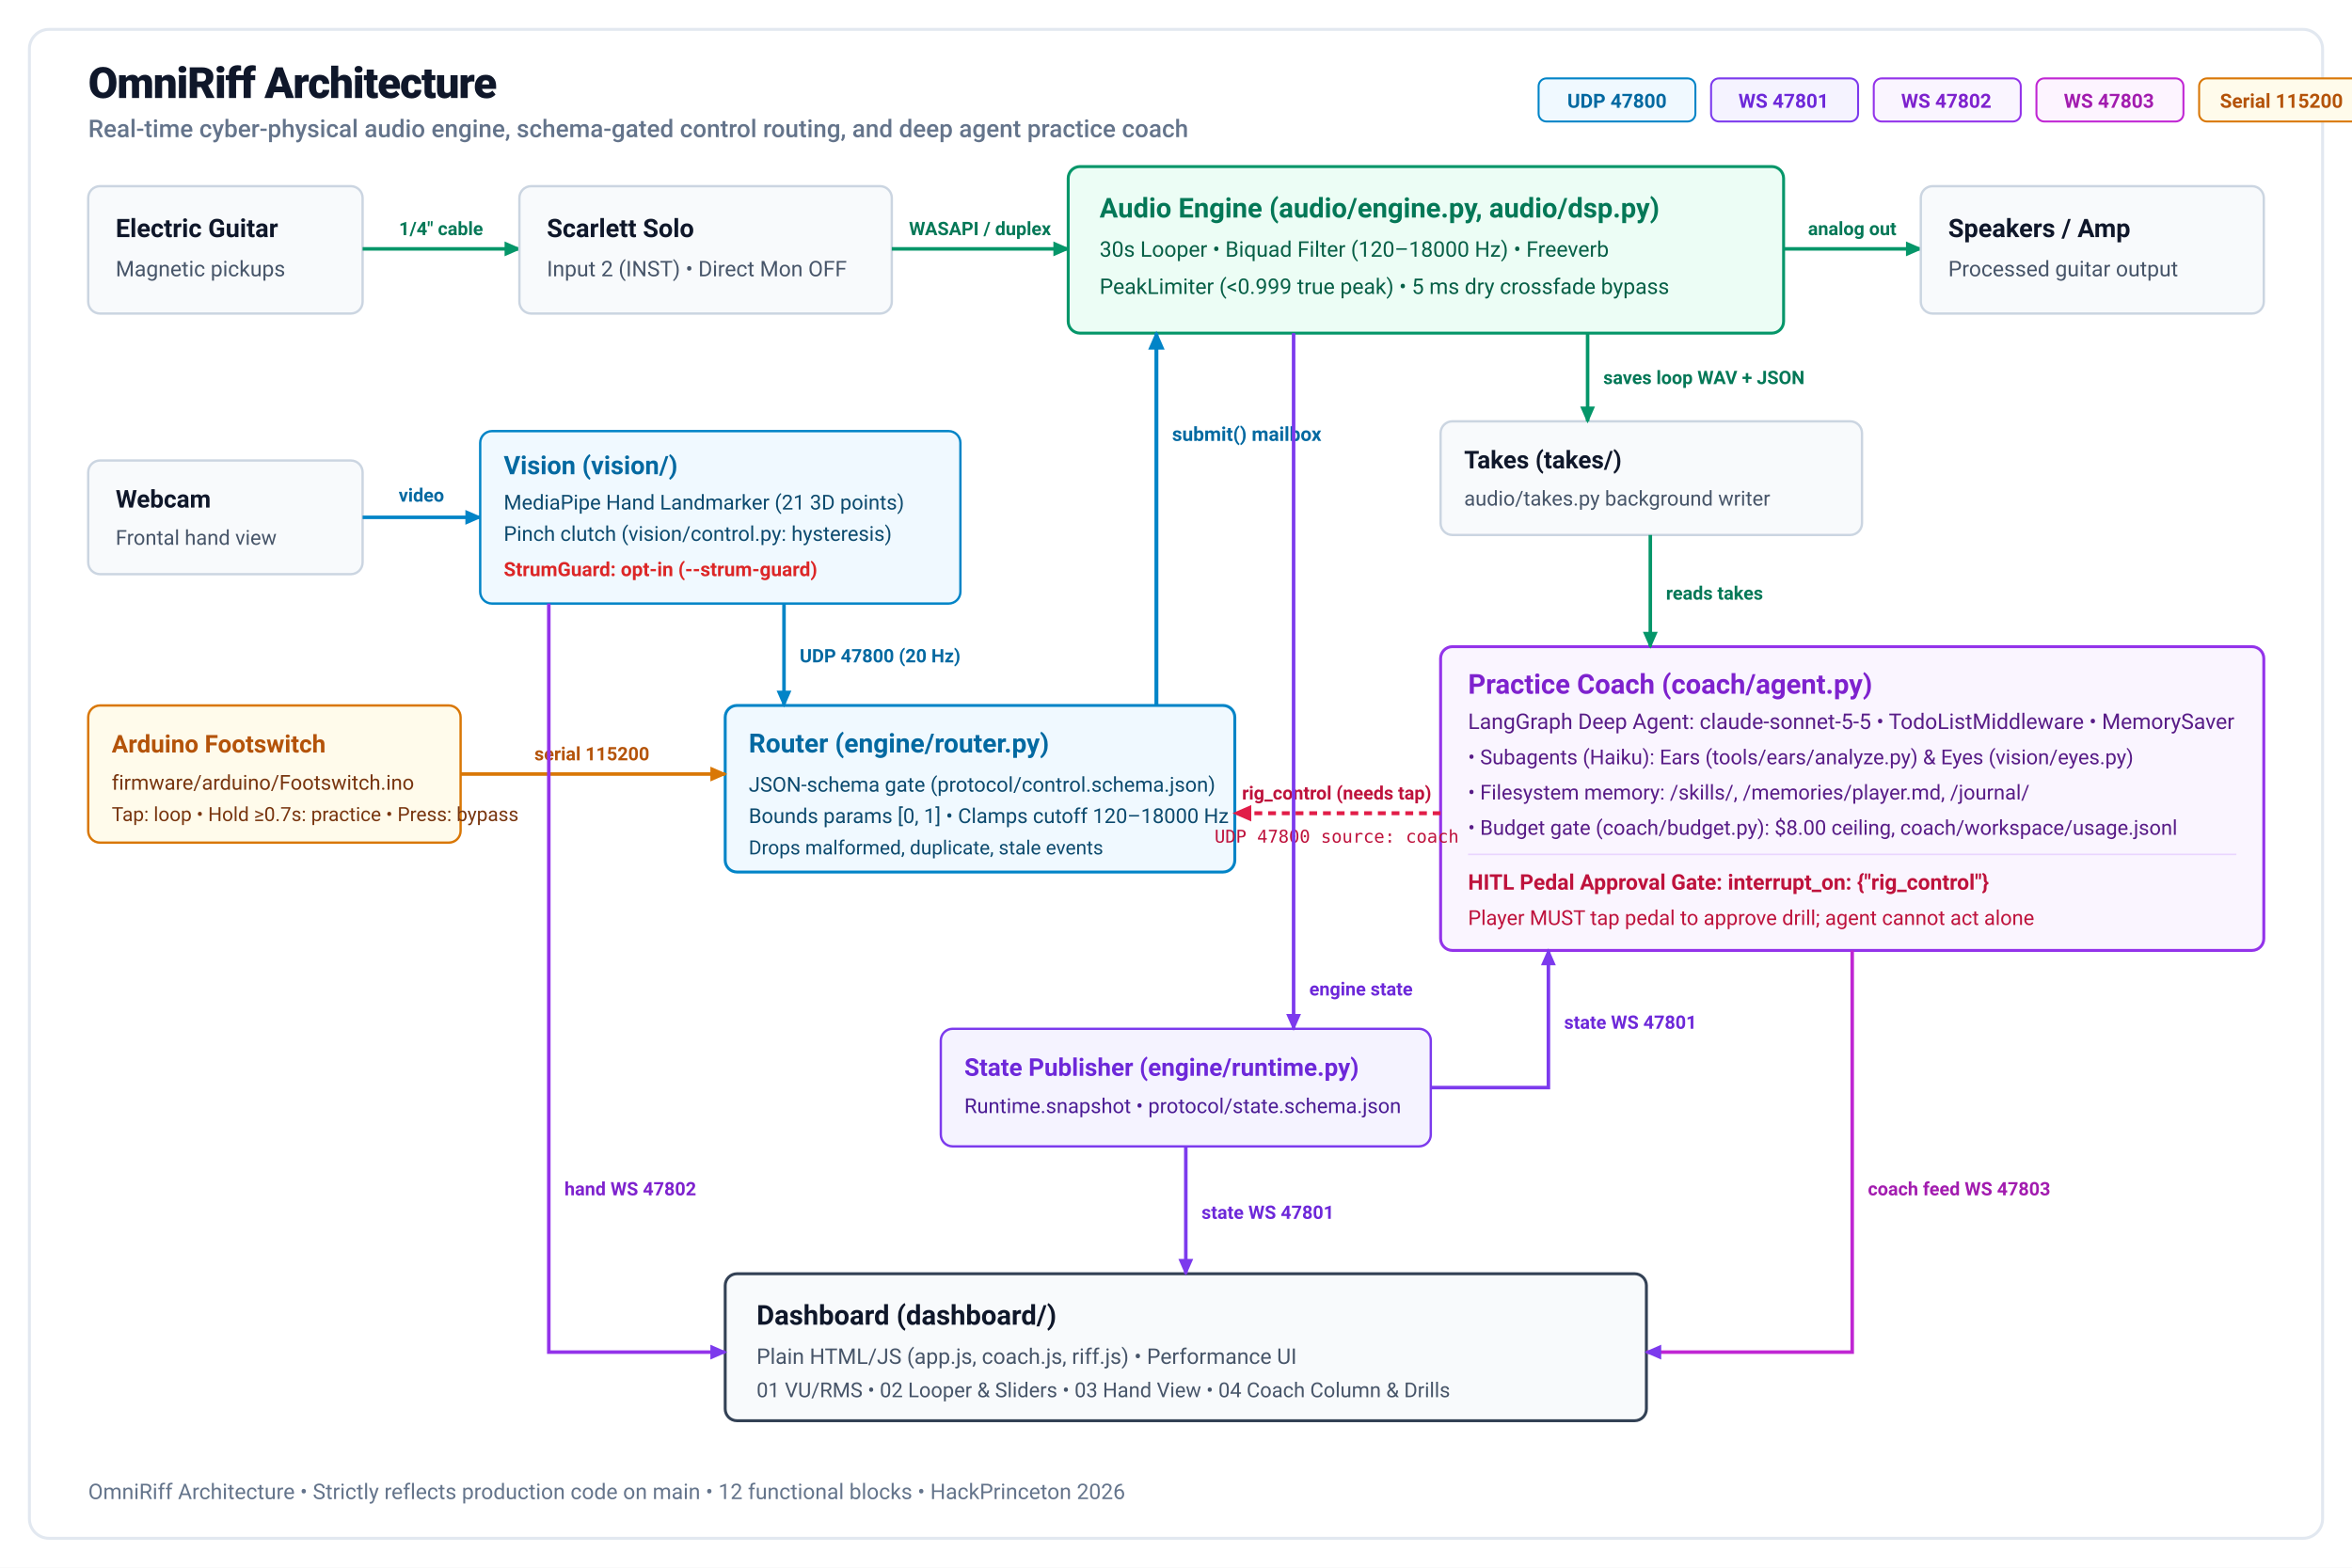
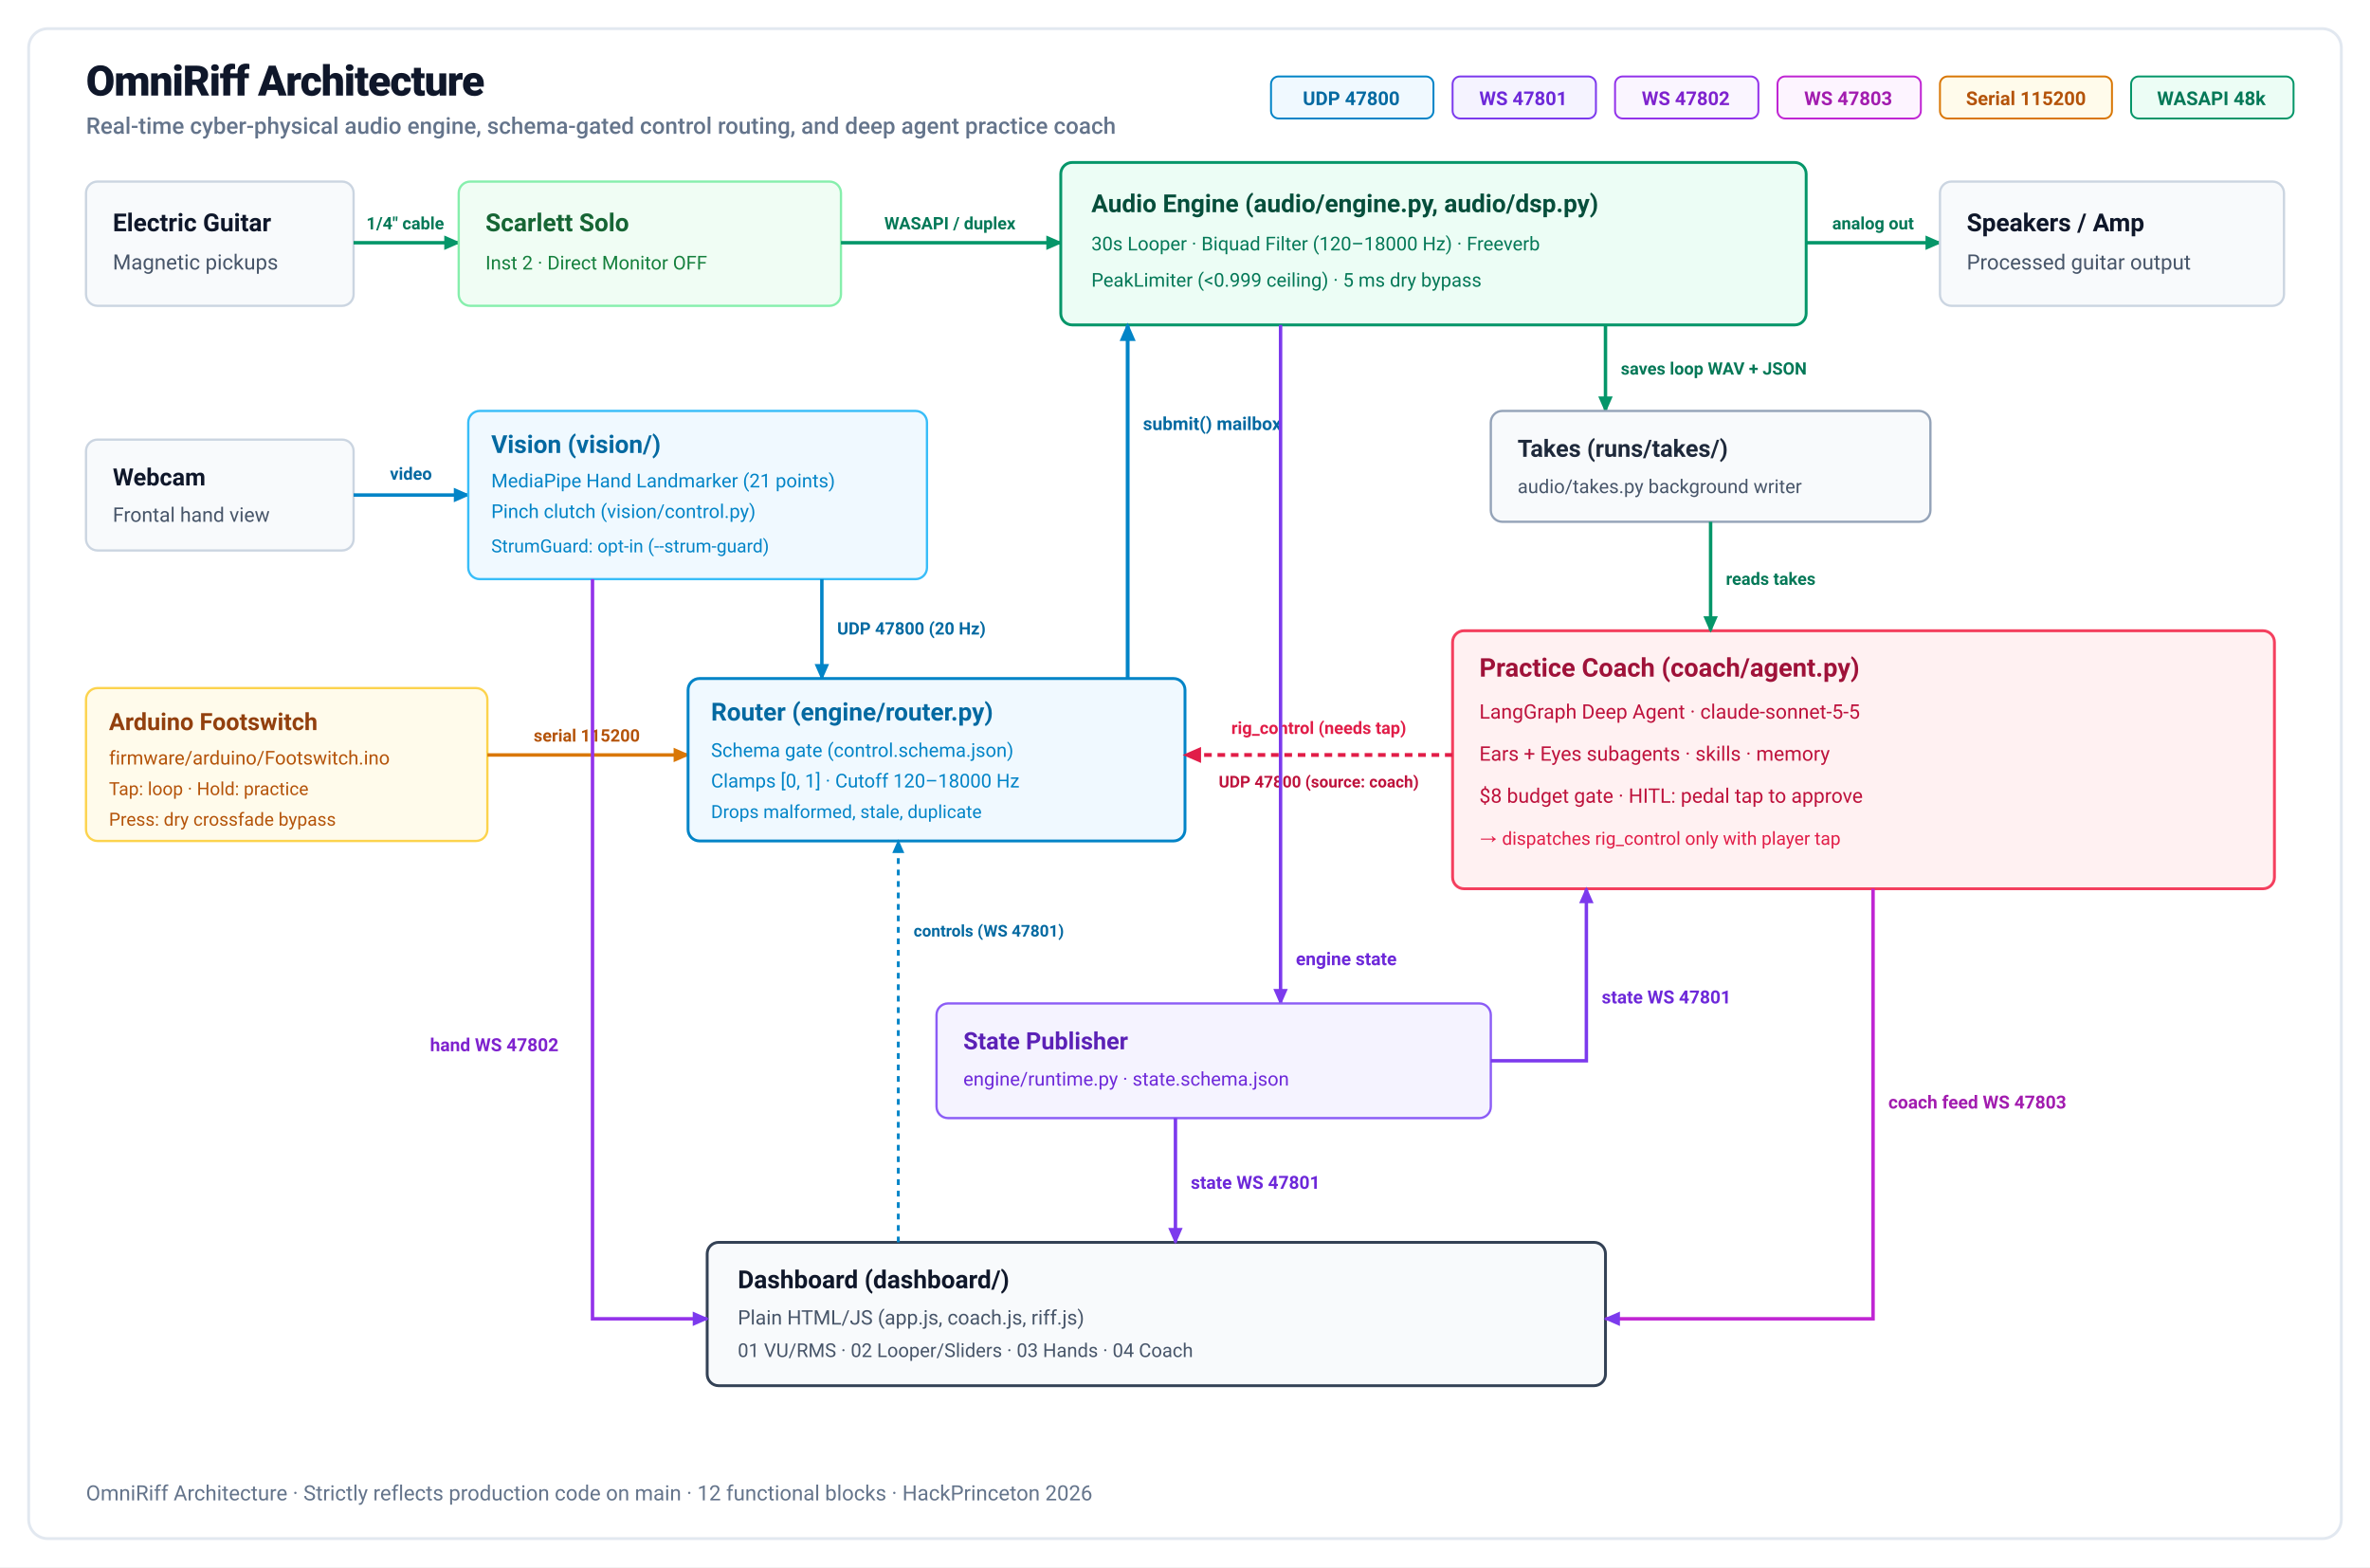
- <svg xmlns="http://www.w3.org/2000/svg" viewBox="0 0 1200 800" width="100%" height="100%" style="background:#ffffff; font-family:-apple-system, BlinkMacSystemFont, 'Segoe UI', Roboto, Helvetica, Arial, sans-serif;">
+ <svg xmlns="http://www.w3.org/2000/svg" viewBox="0 0 1240 820" width="100%" height="100%" style="background:#ffffff; font-family:-apple-system, BlinkMacSystemFont, 'Segoe UI', Roboto, Helvetica, Arial, sans-serif;">
  <defs>
    <marker id="arr" viewBox="0 0 10 10" refX="7" refY="5" markerWidth="6" markerHeight="6" orient="auto-start-reverse">
      <path d="M 0 1.5 L 8 5 L 0 8.5 z" fill="#0284c7" />
    </marker>
    <marker id="arr-green" viewBox="0 0 10 10" refX="7" refY="5" markerWidth="6" markerHeight="6" orient="auto-start-reverse">
      <path d="M 0 1.5 L 8 5 L 0 8.5 z" fill="#059669" />
    </marker>
    <marker id="arr-amber" viewBox="0 0 10 10" refX="7" refY="5" markerWidth="6" markerHeight="6" orient="auto-start-reverse">
      <path d="M 0 1.5 L 8 5 L 0 8.5 z" fill="#d97706" />
    </marker>
    <marker id="arr-purple" viewBox="0 0 10 10" refX="7" refY="5" markerWidth="6" markerHeight="6" orient="auto-start-reverse">
      <path d="M 0 1.5 L 8 5 L 0 8.5 z" fill="#7c3aed" />
    </marker>
    <marker id="arr-rose" viewBox="0 0 10 10" refX="7" refY="5" markerWidth="6" markerHeight="6" orient="auto-start-reverse">
      <path d="M 0 1.5 L 8 5 L 0 8.5 z" fill="#e11d48" />
    </marker>
  </defs>
  <rect width="100%" height="100%" fill="#ffffff" />
-   <rect x="15" y="15" width="1170" height="770" rx="10" fill="#ffffff" stroke="#e2e8f0" stroke-width="1.5" />
+   <rect x="15" y="15" width="1210" height="790" rx="10" fill="#ffffff" stroke="#e2e8f0" stroke-width="1.5" />
  <g transform="translate(45, 50)">
    <text x="0" y="0" font-size="22" font-weight="800" fill="#0f172a" letter-spacing="-0.5">OmniRiff Architecture</text>
-     <text x="0" y="20" font-size="12.5" font-weight="500" fill="#64748b">Real-time cyber-physical audio engine, schema-gated control routing, and deep agent practice coach</text>
-     <g transform="translate(740, -10)">
-       <rect x="0" y="0" width="80" height="22" rx="4" fill="#f0f9ff" stroke="#0284c7" stroke-width="1" />
-       <text x="40" y="15" font-size="10" font-weight="700" fill="#0369a1" text-anchor="middle">UDP 47800</text>
-       <rect x="88" y="0" width="75" height="22" rx="4" fill="#f5f3ff" stroke="#7c3aed" stroke-width="1" />
-       <text x="125" y="15" font-size="10" font-weight="700" fill="#6d28d9" text-anchor="middle">WS 47801</text>
-       <rect x="171" y="0" width="75" height="22" rx="4" fill="#faf5ff" stroke="#9333ea" stroke-width="1" />
-       <text x="208" y="15" font-size="10" font-weight="700" fill="#7e22ce" text-anchor="middle">WS 47802</text>
-       <rect x="254" y="0" width="75" height="22" rx="4" fill="#fdf4ff" stroke="#c026d3" stroke-width="1" />
-       <text x="291" y="15" font-size="10" font-weight="700" fill="#a21caf" text-anchor="middle">WS 47803</text>
-       <rect x="337" y="0" width="85" height="22" rx="4" fill="#fffbeb" stroke="#d97706" stroke-width="1" />
-       <text x="379" y="15" font-size="10" font-weight="700" fill="#b45309" text-anchor="middle">Serial 115200</text>
+     <text x="0" y="20" font-size="12" font-weight="500" fill="#64748b">Real-time cyber-physical audio engine, schema-gated control routing, and deep agent practice coach</text>
+     <g transform="translate(620, -10)">
+       <rect x="0" y="0" width="85" height="22" rx="4" fill="#f0f9ff" stroke="#0284c7" stroke-width="1" />
+       <text x="42" y="15" font-size="10" font-weight="700" fill="#0369a1" text-anchor="middle">UDP 47800</text>
+       <rect x="95" y="0" width="75" height="22" rx="4" fill="#f5f3ff" stroke="#7c3aed" stroke-width="1" />
+       <text x="132" y="15" font-size="10" font-weight="700" fill="#6d28d9" text-anchor="middle">WS 47801</text>
+       <rect x="180" y="0" width="75" height="22" rx="4" fill="#faf5ff" stroke="#9333ea" stroke-width="1" />
+       <text x="217" y="15" font-size="10" font-weight="700" fill="#7e22ce" text-anchor="middle">WS 47802</text>
+       <rect x="265" y="0" width="75" height="22" rx="4" fill="#fdf4ff" stroke="#c026d3" stroke-width="1" />
+       <text x="302" y="15" font-size="10" font-weight="700" fill="#a21caf" text-anchor="middle">WS 47803</text>
+       <rect x="350" y="0" width="90" height="22" rx="4" fill="#fffbeb" stroke="#d97706" stroke-width="1" />
+       <text x="395" y="15" font-size="10" font-weight="700" fill="#b45309" text-anchor="middle">Serial 115200</text>
+       <rect x="450" y="0" width="85" height="22" rx="4" fill="#ecfdf5" stroke="#059669" stroke-width="1" />
+       <text x="492" y="15" font-size="10" font-weight="700" fill="#047857" text-anchor="middle">WASAPI 48k</text>
    </g>
  </g>
  <g transform="translate(45, 95)">
    <rect width="140" height="65" rx="6" fill="#f8fafc" stroke="#cbd5e1" stroke-width="1.2" />
    <text x="14" y="26" font-size="13" font-weight="700" fill="#0f172a">Electric Guitar</text>
    <text x="14" y="46" font-size="11" fill="#475569">Magnetic pickups</text>
  </g>
-   <line x1="185" y1="127" x2="265" y2="127" stroke="#059669" stroke-width="1.8" marker-end="url(#arr-green)" />
-   <text x="225" y="120" font-size="9.5" font-weight="600" fill="#047857" text-anchor="middle">1/4" cable</text>
-   <g transform="translate(265, 95)">
-     <rect width="190" height="65" rx="6" fill="#f8fafc" stroke="#cbd5e1" stroke-width="1.2" />
-     <text x="14" y="26" font-size="13" font-weight="700" fill="#0f172a">Scarlett Solo</text>
-     <text x="14" y="46" font-size="11" fill="#475569">Input 2 (INST) • Direct Mon OFF</text>
+   <line x1="185" y1="127" x2="240" y2="127" stroke="#059669" stroke-width="1.8" marker-end="url(#arr-green)" />
+   <text x="212" y="120" font-size="9" font-weight="600" fill="#047857" text-anchor="middle">1/4" cable</text>
+   <g transform="translate(240, 95)">
+     <rect width="200" height="65" rx="6" fill="#f0fdf4" stroke="#86efac" stroke-width="1.2" />
+     <text x="14" y="26" font-size="13" font-weight="700" fill="#166534">Scarlett Solo</text>
+     <text x="14" y="46" font-size="10" fill="#15803d">Inst 2 · Direct Monitor OFF</text>
  </g>
-   <line x1="455" y1="127" x2="545" y2="127" stroke="#059669" stroke-width="1.8" marker-end="url(#arr-green)" />
-   <text x="500" y="120" font-size="9.5" font-weight="600" fill="#047857" text-anchor="middle">WASAPI / duplex</text>
-   <g transform="translate(545, 85)">
-     <rect width="365" height="85" rx="6" fill="#ecfdf5" stroke="#059669" stroke-width="1.5" />
-     <text x="16" y="26" font-size="14" font-weight="700" fill="#047857">Audio Engine (audio/engine.py, audio/dsp.py)</text>
-     <text x="16" y="46" font-size="11" fill="#065f46">30s Looper • Biquad Filter (120–18000 Hz) • Freeverb</text>
-     <text x="16" y="65" font-size="11" fill="#065f46">PeakLimiter (&lt;0.999 true peak) • 5 ms dry crossfade bypass</text>
+   <line x1="440" y1="127" x2="555" y2="127" stroke="#059669" stroke-width="1.8" marker-end="url(#arr-green)" />
+   <text x="497" y="120" font-size="9" font-weight="600" fill="#047857" text-anchor="middle">WASAPI / duplex</text>
+   <g transform="translate(555, 85)">
+     <rect width="390" height="85" rx="6" fill="#ecfdf5" stroke="#059669" stroke-width="1.5" />
+     <text x="16" y="26" font-size="13" font-weight="700" fill="#064e3b">Audio Engine (audio/engine.py, audio/dsp.py)</text>
+     <text x="16" y="46" font-size="10" fill="#047857">30s Looper · Biquad Filter (120–18000 Hz) · Freeverb</text>
+     <text x="16" y="65" font-size="10" fill="#047857">PeakLimiter (&lt;0.999 ceiling) · 5 ms dry bypass</text>
  </g>
-   <line x1="910" y1="127" x2="980" y2="127" stroke="#059669" stroke-width="1.8" marker-end="url(#arr-green)" />
-   <text x="945" y="120" font-size="9.5" font-weight="600" fill="#047857" text-anchor="middle">analog out</text>
-   <g transform="translate(980, 95)">
-     <rect width="175" height="65" rx="6" fill="#f8fafc" stroke="#cbd5e1" stroke-width="1.2" />
+   <line x1="945" y1="127" x2="1015" y2="127" stroke="#059669" stroke-width="1.8" marker-end="url(#arr-green)" />
+   <text x="980" y="120" font-size="9" font-weight="600" fill="#047857" text-anchor="middle">analog out</text>
+   <g transform="translate(1015, 95)">
+     <rect width="180" height="65" rx="6" fill="#f8fafc" stroke="#cbd5e1" stroke-width="1.2" />
    <text x="14" y="26" font-size="13" font-weight="700" fill="#0f172a">Speakers / Amp</text>
    <text x="14" y="46" font-size="11" fill="#475569">Processed guitar output</text>
  </g>
-   <g transform="translate(735, 215)">
-     <rect width="215" height="58" rx="6" fill="#f8fafc" stroke="#cbd5e1" stroke-width="1.2" />
-     <text x="12" y="24" font-size="12.5" font-weight="700" fill="#0f172a">Takes (takes/)</text>
-     <text x="12" y="43" font-size="10.5" fill="#475569">audio/takes.py background writer</text>
+   <line x1="840" y1="170" x2="840" y2="215" stroke="#059669" stroke-width="1.8" marker-end="url(#arr-green)" />
+   <text x="848" y="196" font-size="9" font-weight="600" fill="#047857">saves loop WAV + JSON</text>
+   <g transform="translate(780, 215)">
+     <rect width="230" height="58" rx="6" fill="#f8fafc" stroke="#94a3b8" stroke-width="1.2" />
+     <text x="14" y="24" font-size="12.5" font-weight="700" fill="#1e293b">Takes (runs/takes/)</text>
+     <text x="14" y="43" font-size="10" fill="#475569">audio/takes.py background writer</text>
  </g>
-   <line x1="810" y1="170" x2="810" y2="215" stroke="#059669" stroke-width="1.8" marker-end="url(#arr-green)" />
-   <text x="818" y="196" font-size="9.5" font-weight="600" fill="#047857">saves loop WAV + JSON</text>
-   <g transform="translate(45, 235)">
+   <g transform="translate(45, 230)">
    <rect width="140" height="58" rx="6" fill="#f8fafc" stroke="#cbd5e1" stroke-width="1.2" />
    <text x="14" y="24" font-size="12.5" font-weight="700" fill="#0f172a">Webcam</text>
    <text x="14" y="43" font-size="10.5" fill="#475569">Frontal hand view</text>
  </g>
-   <line x1="185" y1="264" x2="245" y2="264" stroke="#0284c7" stroke-width="1.8" marker-end="url(#arr)" />
-   <text x="215" y="256" font-size="9.5" font-weight="600" fill="#0369a1" text-anchor="middle">video</text>
-   <g transform="translate(245, 220)">
-     <rect width="245" height="88" rx="6" fill="#f0f9ff" stroke="#0284c7" stroke-width="1.2" />
+   <line x1="185" y1="259" x2="245" y2="259" stroke="#0284c7" stroke-width="1.8" marker-end="url(#arr)" />
+   <text x="215" y="251" font-size="9" font-weight="600" fill="#0369a1" text-anchor="middle">video</text>
+   <g transform="translate(245, 215)">
+     <rect width="240" height="88" rx="6" fill="#f0f9ff" stroke="#38bdf8" stroke-width="1.2" />
    <text x="12" y="22" font-size="13" font-weight="700" fill="#0369a1">Vision (vision/)</text>
-     <text x="12" y="40" font-size="10.5" fill="#0c4a6e">MediaPipe Hand Landmarker (21 3D points)</text>
-     <text x="12" y="56" font-size="10.5" fill="#0c4a6e">Pinch clutch (vision/control.py: hysteresis)</text>
-     <text x="12" y="74" font-size="10" font-weight="700" fill="#dc2626">StrumGuard: opt-in (--strum-guard)</text>
+     <text x="12" y="40" font-size="10" fill="#0284c7">MediaPipe Hand Landmarker (21 points)</text>
+     <text x="12" y="56" font-size="10" fill="#0284c7">Pinch clutch (vision/control.py)</text>
+     <text x="12" y="74" font-size="9.5" fill="#0284c7">StrumGuard: opt-in (--strum-guard)</text>
  </g>
  <g transform="translate(45, 360)">
-     <rect width="190" height="70" rx="6" fill="#fffbeb" stroke="#d97706" stroke-width="1.2" />
-     <text x="12" y="24" font-size="12.5" font-weight="700" fill="#b45309">Arduino Footswitch</text>
-     <text x="12" y="43" font-size="10.5" fill="#78350f">firmware/arduino/Footswitch.ino</text>
-     <text x="12" y="59" font-size="10" fill="#78350f">Tap: loop • Hold ≥0.7s: practice • Press: bypass</text>
+     <rect width="210" height="80" rx="6" fill="#fffbeb" stroke="#fcd34d" stroke-width="1.2" />
+     <text x="12" y="22" font-size="12.5" font-weight="700" fill="#92400e">Arduino Footswitch</text>
+     <text x="12" y="40" font-size="10" fill="#b45309">firmware/arduino/Footswitch.ino</text>
+     <text x="12" y="56" font-size="9.5" fill="#b45309">Tap: loop · Hold: practice</text>
+     <text x="12" y="72" font-size="9.5" fill="#b45309">Press: dry crossfade bypass</text>
  </g>
-   <g transform="translate(370, 360)">
+   <line x1="255" y1="395" x2="360" y2="395" stroke="#d97706" stroke-width="1.8" marker-end="url(#arr-amber)" />
+   <text x="307" y="388" font-size="9" font-weight="600" fill="#b45309" text-anchor="middle">serial 115200</text>
+   <path d="M 430 303 L 430 355" fill="none" stroke="#0284c7" stroke-width="1.8" marker-end="url(#arr)" />
+   <text x="438" y="332" font-size="9" font-weight="600" fill="#0369a1">UDP 47800 (20 Hz)</text>
+   <g transform="translate(360, 355)">
    <rect width="260" height="85" rx="6" fill="#f0f9ff" stroke="#0284c7" stroke-width="1.5" />
-     <text x="12" y="24" font-size="13.5" font-weight="700" fill="#0369a1">Router (engine/router.py)</text>
-     <text x="12" y="44" font-size="10.5" fill="#0c4a6e">JSON-schema gate (protocol/control.schema.json)</text>
-     <text x="12" y="60" font-size="10.5" fill="#0c4a6e">Bounds params [0, 1] • Clamps cutoff 120–18000 Hz</text>
-     <text x="12" y="76" font-size="10" fill="#0c4a6e">Drops malformed, duplicate, stale events</text>
+     <text x="12" y="22" font-size="13" font-weight="700" fill="#0369a1">Router (engine/router.py)</text>
+     <text x="12" y="41" font-size="10" fill="#0284c7">Schema gate (control.schema.json)</text>
+     <text x="12" y="57" font-size="10" fill="#0284c7">Clamps [0, 1] · Cutoff 120–18000 Hz</text>
+     <text x="12" y="73" font-size="9.5" fill="#0284c7">Drops malformed, stale, duplicate</text>
  </g>
-   <line x1="235" y1="395" x2="370" y2="395" stroke="#d97706" stroke-width="1.8" marker-end="url(#arr-amber)" />
-   <text x="302" y="388" font-size="9.5" font-weight="600" fill="#b45309" text-anchor="middle">serial 115200</text>
-   <path d="M 400 308 L 400 360" fill="none" stroke="#0284c7" stroke-width="1.8" marker-end="url(#arr)" />
-   <text x="408" y="338" font-size="9.5" font-weight="600" fill="#0369a1">UDP 47800 (20 Hz)</text>
-   <path d="M 590 360 L 590 170" fill="none" stroke="#0284c7" stroke-width="2" marker-end="url(#arr)" />
-   <text x="598" y="225" font-size="10" font-weight="700" fill="#0369a1">submit() mailbox</text>
-   <g transform="translate(735, 330)">
-     <rect width="420" height="155" rx="6" fill="#faf5ff" stroke="#9333ea" stroke-width="1.5" />
-     <text x="14" y="24" font-size="14" font-weight="700" fill="#7e22ce">Practice Coach (coach/agent.py)</text>
-     <text x="14" y="42" font-size="11" fill="#581c87">LangGraph Deep Agent: claude-sonnet-5-5 • TodoListMiddleware • MemorySaver</text>
-     <text x="14" y="60" font-size="10.5" fill="#581c87">• Subagents (Haiku): Ears (tools/ears/analyze.py) &amp; Eyes (vision/eyes.py)</text>
-     <text x="14" y="78" font-size="10.5" fill="#581c87">• Filesystem memory: /skills/, /memories/player.md, /journal/</text>
-     <text x="14" y="96" font-size="10.5" fill="#581c87">• Budget gate (coach/budget.py): $8.00 ceiling, coach/workspace/usage.jsonl</text>
-     <line x1="14" y1="106" x2="406" y2="106" stroke="#e9d5ff" stroke-width="0.8" />
-     <text x="14" y="124" font-size="11" font-weight="700" fill="#be123c">HITL Pedal Approval Gate: interrupt_on: {"rig_control"}</text>
-     <text x="14" y="142" font-size="10.5" fill="#be123c">Player MUST tap pedal to approve drill; agent cannot act alone</text>
+   <path d="M 590 355 L 590 170" fill="none" stroke="#0284c7" stroke-width="2" marker-end="url(#arr)" />
+   <text x="598" y="225" font-size="9.5" font-weight="700" fill="#0369a1">submit() mailbox</text>
+   <g transform="translate(760, 330)">
+     <rect width="430" height="135" rx="6" fill="#fff1f2" stroke="#f43f5e" stroke-width="1.5" />
+     <text x="14" y="24" font-size="13.5" font-weight="700" fill="#9f1239">Practice Coach (coach/agent.py)</text>
+     <text x="14" y="46" font-size="10.5" fill="#be123c">LangGraph Deep Agent · claude-sonnet-5-5</text>
+     <text x="14" y="68" font-size="10.5" fill="#be123c">Ears + Eyes subagents · skills · memory</text>
+     <text x="14" y="90" font-size="10.5" fill="#be123c">$8 budget gate · HITL: pedal tap to approve</text>
+     <text x="14" y="112" font-size="9.5" fill="#e11d48">→ dispatches rig_control only with player tap</text>
  </g>
-   <line x1="842" y1="273" x2="842" y2="330" stroke="#059669" stroke-width="1.8" marker-end="url(#arr-green)" />
-   <text x="850" y="306" font-size="9.5" font-weight="600" fill="#047857">reads takes</text>
-   <path d="M 735 415 L 630 415" fill="none" stroke="#e11d48" stroke-width="2" stroke-dasharray="4,3" marker-end="url(#arr-rose)" />
-   <text x="682" y="408" font-size="9.5" font-weight="700" fill="#be123c" text-anchor="middle">rig_control (needs tap)</text>
-   <text x="682" y="430" font-size="9" font-family="monospace" fill="#be123c" text-anchor="middle">UDP 47800 source: coach</text>
-   <g transform="translate(480, 525)">
-     <rect width="250" height="60" rx="6" fill="#f5f3ff" stroke="#7c3aed" stroke-width="1.2" />
-     <text x="12" y="24" font-size="12.5" font-weight="700" fill="#6d28d9">State Publisher (engine/runtime.py)</text>
-     <text x="12" y="43" font-size="10.5" fill="#4c1d95">Runtime.snapshot • protocol/state.schema.json</text>
+   <line x1="895" y1="273" x2="895" y2="330" stroke="#059669" stroke-width="1.8" marker-end="url(#arr-green)" />
+   <text x="903" y="306" font-size="9" font-weight="600" fill="#047857">reads takes</text>
+   <line x1="760" y1="395" x2="620" y2="395" stroke="#e11d48" stroke-width="2" stroke-dasharray="4,3" marker-end="url(#arr-rose)" />
+   <text x="690" y="384" font-size="9" font-weight="700" fill="#e11d48" text-anchor="middle">rig_control (needs tap)</text>
+   <text x="690" y="412" font-size="8.5" font-weight="600" fill="#be123c" text-anchor="middle">UDP 47800 (source: coach)</text>
+   <path d="M 670 170 L 670 525" fill="none" stroke="#7c3aed" stroke-width="1.8" marker-end="url(#arr-purple)" />
+   <text x="678" y="505" font-size="9.5" font-weight="700" fill="#6d28d9">engine state</text>
+   <g transform="translate(490, 525)">
+     <rect width="290" height="60" rx="6" fill="#f5f3ff" stroke="#8b5cf6" stroke-width="1.2" />
+     <text x="14" y="24" font-size="12.5" font-weight="700" fill="#5b21b6">State Publisher</text>
+     <text x="14" y="43" font-size="10" fill="#6d28d9">engine/runtime.py · state.schema.json</text>
  </g>
-   <path d="M 660 170 L 660 525" fill="none" stroke="#7c3aed" stroke-width="1.8" marker-end="url(#arr-purple)" />
-   <text x="668" y="508" font-size="9.5" font-weight="600" fill="#6d28d9">engine state</text>
  <g transform="translate(370, 650)">
    <rect width="470" height="75" rx="6" fill="#f8fafc" stroke="#334155" stroke-width="1.5" />
-     <text x="16" y="26" font-size="14" font-weight="700" fill="#0f172a">Dashboard (dashboard/)</text>
-     <text x="16" y="46" font-size="11" fill="#475569">Plain HTML/JS (app.js, coach.js, riff.js) • Performance UI</text>
-     <text x="16" y="63" font-size="10.5" fill="#475569">01 VU/RMS • 02 Looper &amp; Sliders • 03 Hand View • 04 Coach Column &amp; Drills</text>
+     <text x="16" y="24" font-size="13" font-weight="700" fill="#0f172a">Dashboard (dashboard/)</text>
+     <text x="16" y="43" font-size="10.5" fill="#475569">Plain HTML/JS (app.js, coach.js, riff.js)</text>
+     <text x="16" y="60" font-size="10" fill="#475569">01 VU/RMS · 02 Looper/Sliders · 03 Hands · 04 Coach</text>
  </g>
-   <line x1="605" y1="585" x2="605" y2="650" stroke="#7c3aed" stroke-width="1.8" marker-end="url(#arr-purple)" />
-   <text x="613" y="622" font-size="9.5" font-weight="700" fill="#6d28d9">state WS 47801</text>
-   <path d="M 730 555 L 790 555 L 790 485" fill="none" stroke="#7c3aed" stroke-width="1.8" marker-end="url(#arr-purple)" />
-   <text x="798" y="525" font-size="9.5" font-weight="700" fill="#6d28d9">state WS 47801</text>
-   <path d="M 280 308 L 280 690 L 370 690" fill="none" stroke="#9333ea" stroke-width="1.8" marker-end="url(#arr-purple)" />
-   <text x="288" y="610" font-size="9.5" font-weight="700" fill="#7e22ce">hand WS 47802</text>
-   <path d="M 945 485 L 945 690 L 840 690" fill="none" stroke="#c026d3" stroke-width="1.8" marker-end="url(#arr-purple)" />
-   <text x="953" y="610" font-size="9.5" font-weight="700" fill="#a21caf">coach feed WS 47803</text>
-   <g transform="translate(45, 765)">
-     <text x="0" y="0" font-size="11" fill="#64748b">OmniRiff Architecture • Strictly reflects production code on main • 12 functional blocks • HackPrinceton 2026</text>
+   <line x1="615" y1="585" x2="615" y2="650" stroke="#7c3aed" stroke-width="1.8" marker-end="url(#arr-purple)" />
+   <text x="623" y="622" font-size="9.5" font-weight="700" fill="#6d28d9">state WS 47801</text>
+   <path d="M 780 555 L 830 555 L 830 465" fill="none" stroke="#7c3aed" stroke-width="1.8" marker-end="url(#arr-purple)" />
+   <text x="838" y="525" font-size="9.5" font-weight="700" fill="#6d28d9">state WS 47801</text>
+   <path d="M 310 303 L 310 690 L 370 690" fill="none" stroke="#9333ea" stroke-width="1.8" marker-end="url(#arr-purple)" />
+   <text x="225" y="550" font-size="9.5" font-weight="700" fill="#7e22ce">hand WS 47802</text>
+   <path d="M 980 465 L 980 690 L 840 690" fill="none" stroke="#c026d3" stroke-width="1.8" marker-end="url(#arr-purple)" />
+   <text x="988" y="580" font-size="9.5" font-weight="700" fill="#a21caf">coach feed WS 47803</text>
+   <line x1="470" y1="650" x2="470" y2="440" stroke="#0284c7" stroke-width="1.5" stroke-dasharray="3,3" marker-end="url(#arr)" />
+   <text x="478" y="490" font-size="8.5" font-weight="600" fill="#0369a1">controls (WS 47801)</text>
+   <g transform="translate(45, 785)">
+     <text x="0" y="0" font-size="11" fill="#64748b">OmniRiff Architecture · Strictly reflects production code on main · 12 functional blocks · HackPrinceton 2026</text>
  </g>
</svg>
